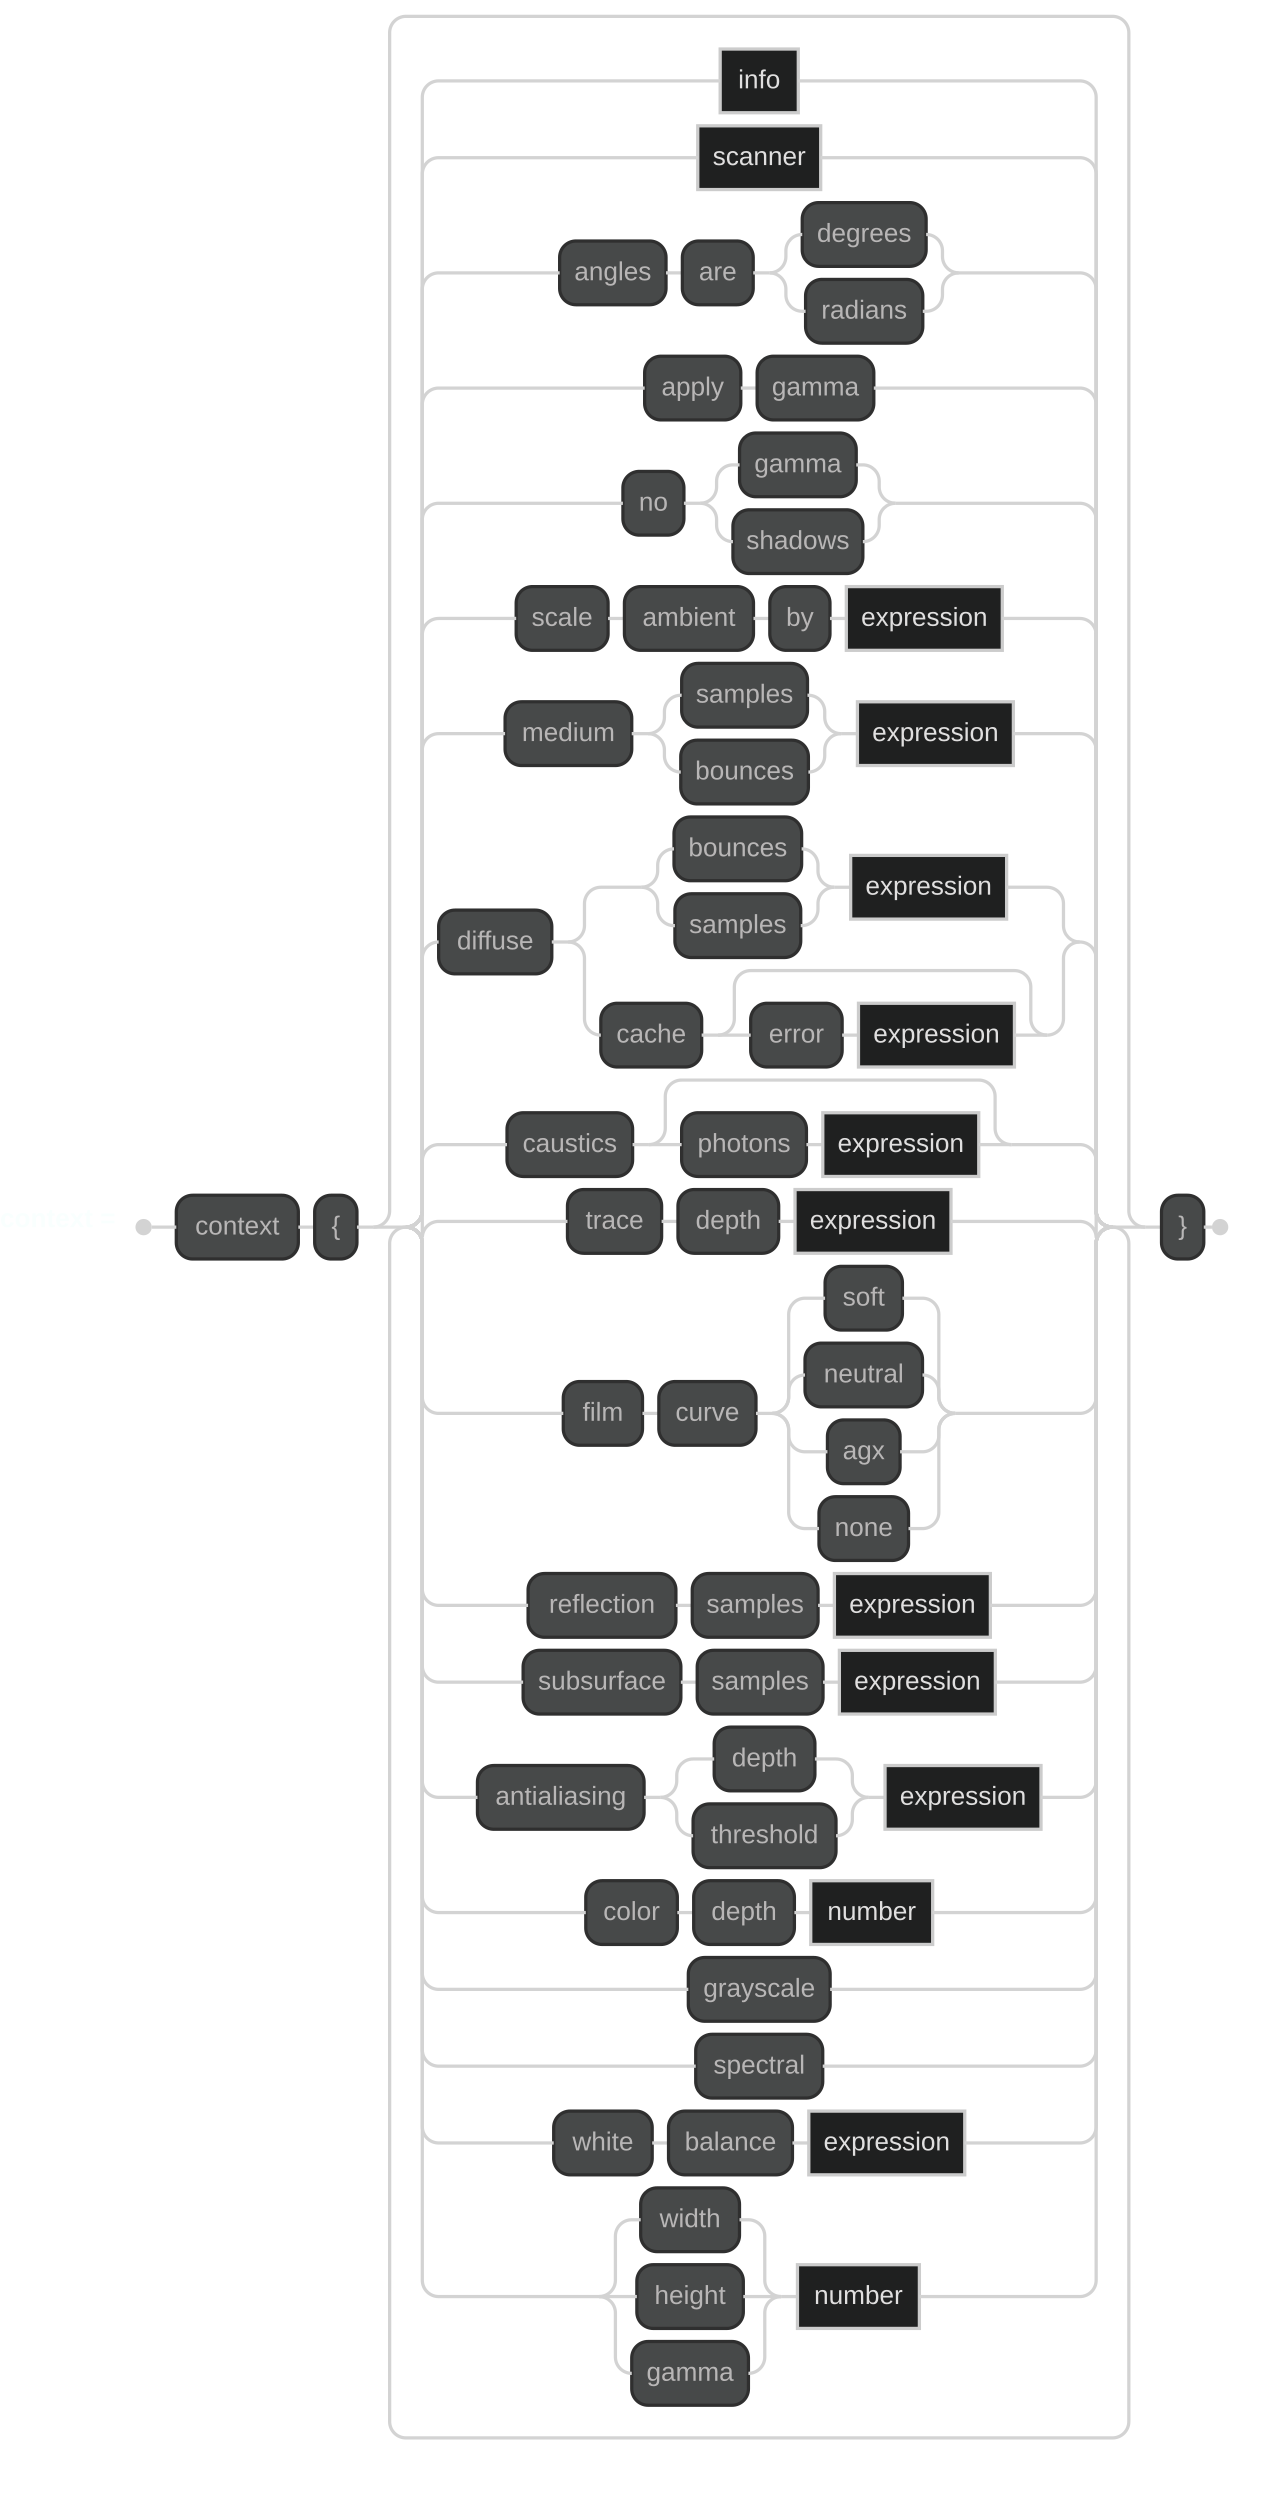
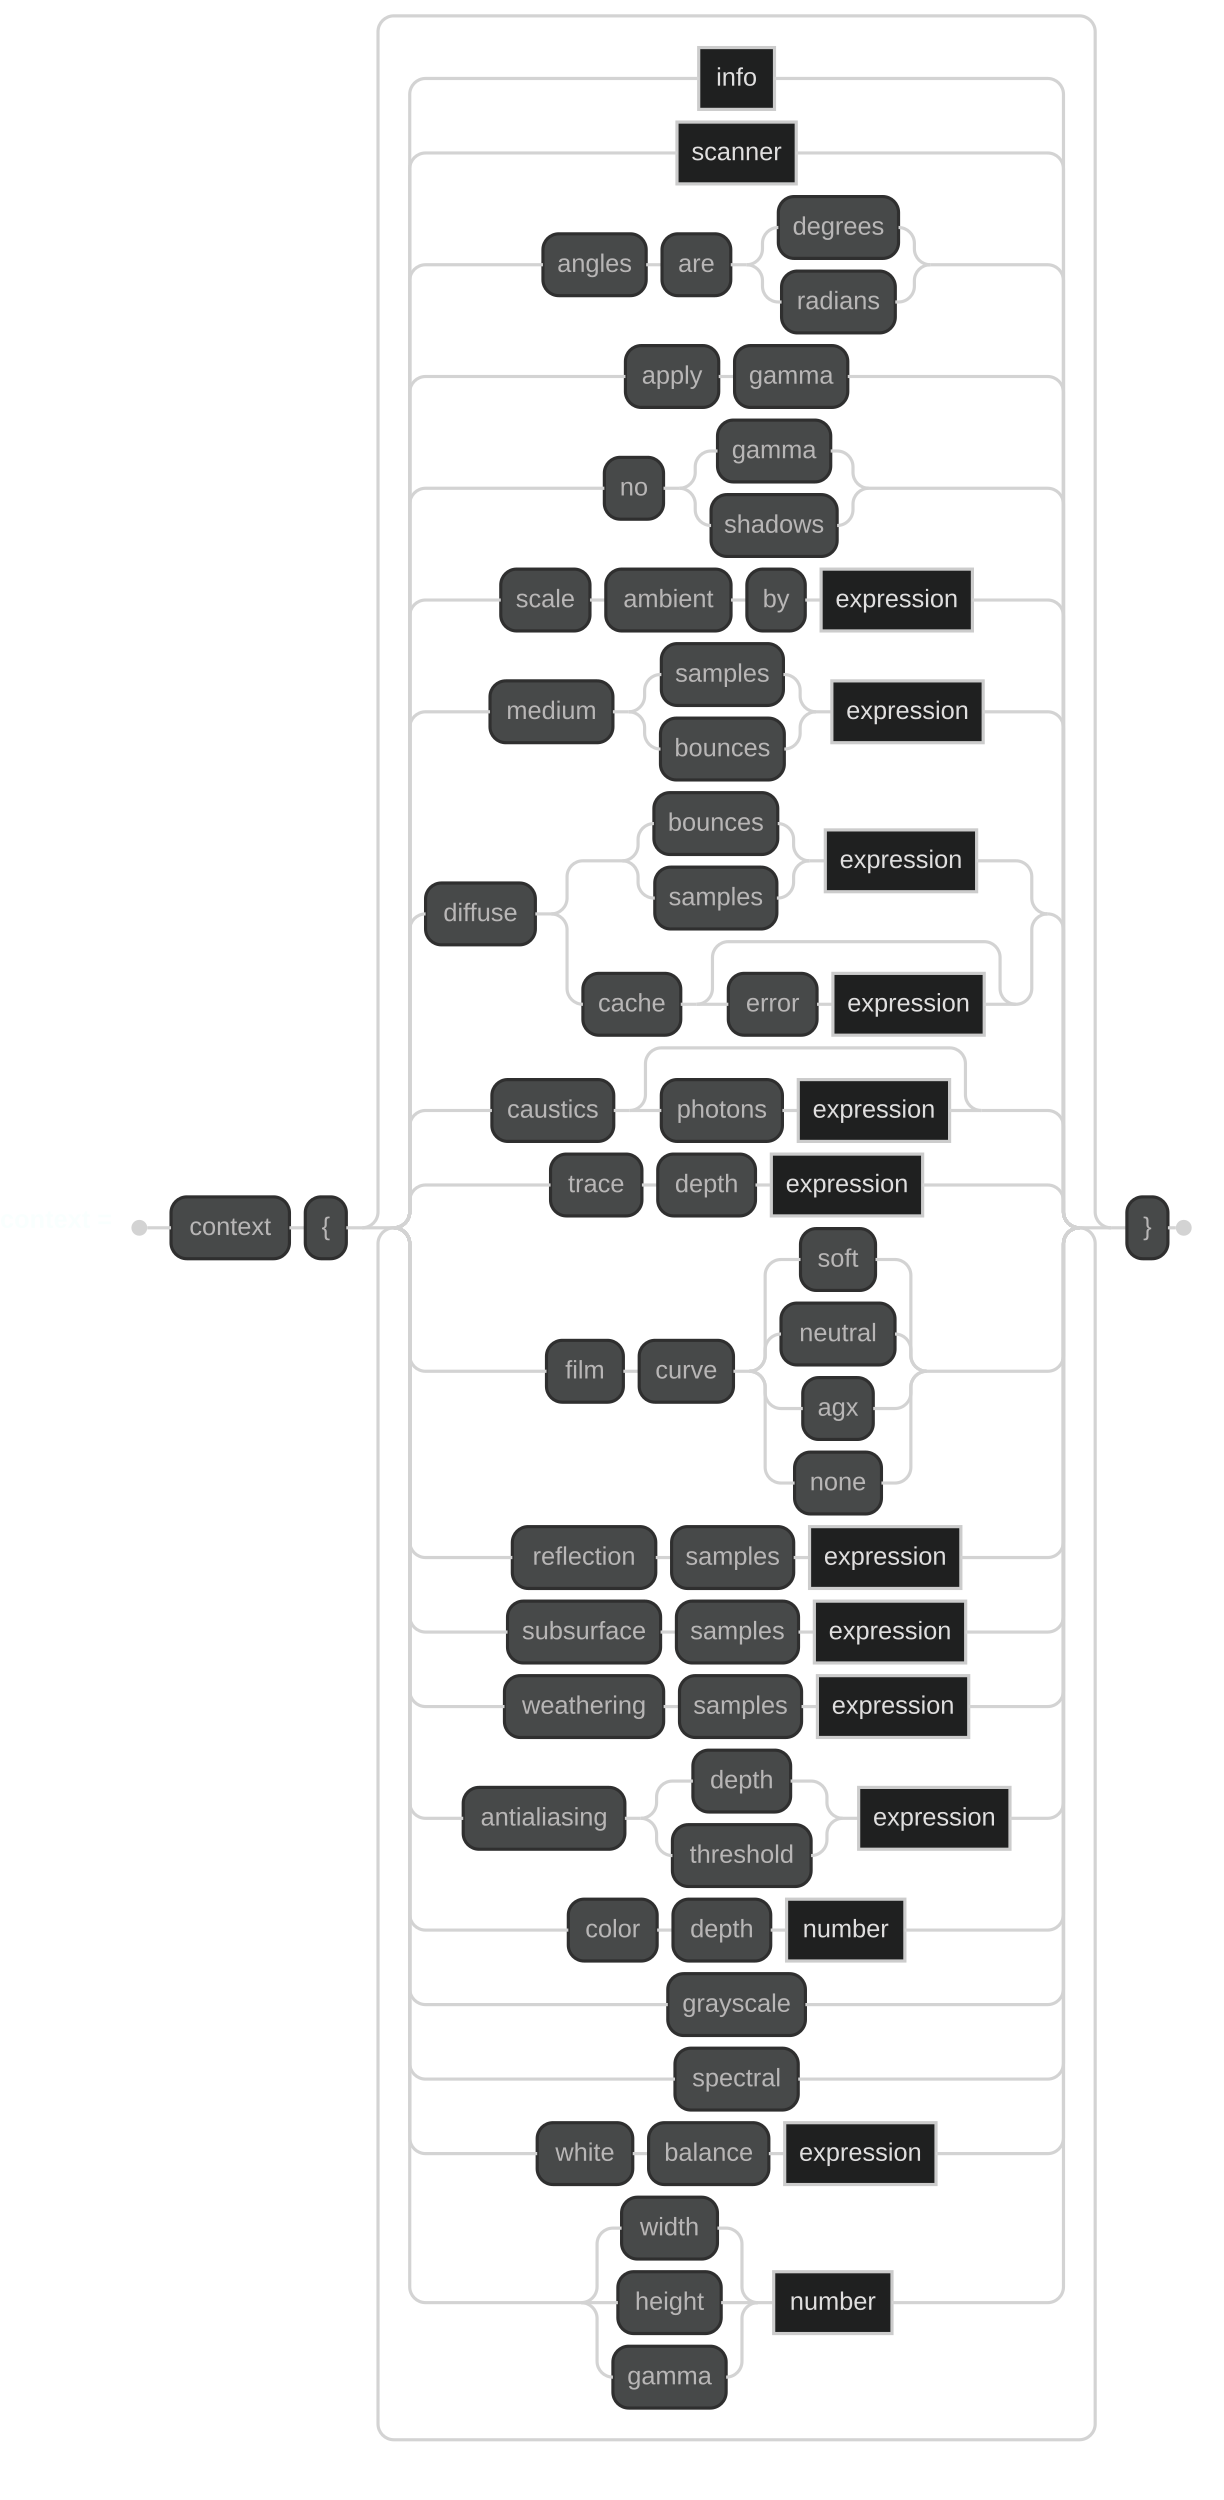
- <svg xmlns="http://www.w3.org/2000/svg" id="my-svg" width="100%" class="railroad-diagram" style="max-width: 771.719px; background-color: transparent;" viewBox="0 0 771.719 1530" role="graphics-document document" aria-roledescription="railroadEbnf">
+ <svg xmlns="http://www.w3.org/2000/svg" id="my-svg" width="100%" class="railroad-diagram" style="max-width: 771.719px; background-color: transparent;" viewBox="0 0 771.719 1577" role="graphics-document document" aria-roledescription="railroadEbnf">
  <style>#my-svg{font-family:"trebuchet ms",verdana,arial,sans-serif;font-size:16px;fill:#ccc;}@keyframes edge-animation-frame{from{stroke-dashoffset:0;}}@keyframes dash{to{stroke-dashoffset:0;}}#my-svg .edge-animation-slow{stroke-dasharray:9,5!important;stroke-dashoffset:900;animation:dash 50s linear infinite;stroke-linecap:round;}#my-svg .edge-animation-fast{stroke-dasharray:9,5!important;stroke-dashoffset:900;animation:dash 20s linear infinite;stroke-linecap:round;}#my-svg .error-icon{fill:#a44141;}#my-svg .error-text{fill:#ddd;stroke:#ddd;}#my-svg .edge-thickness-normal{stroke-width:1px;}#my-svg .edge-thickness-thick{stroke-width:3.5px;}#my-svg .edge-pattern-solid{stroke-dasharray:0;}#my-svg .edge-thickness-invisible{stroke-width:0;fill:none;}#my-svg .edge-pattern-dashed{stroke-dasharray:3;}#my-svg .edge-pattern-dotted{stroke-dasharray:2;}#my-svg .marker{fill:lightgrey;stroke:lightgrey;}#my-svg .marker.cross{stroke:lightgrey;}#my-svg svg{font-family:"trebuchet ms",verdana,arial,sans-serif;font-size:16px;}#my-svg p{margin:0;}#my-svg .railroad-diagram{font-family:"trebuchet ms",verdana,arial,sans-serif;font-size:16px;}#my-svg .railroad-terminal rect{fill:hsl(180, 1.587%, 28.353%);stroke:hsl(180, 0%, 18.353%);stroke-width:2px;}#my-svg .railroad-terminal text{fill:rgb(183.848, 181.552, 181.552);font-family:"trebuchet ms",verdana,arial,sans-serif;font-size:16px;text-anchor:middle;dominant-baseline:middle;}#my-svg .railroad-nonterminal rect{fill:#1f2020;stroke:#cccccc;stroke-width:2px;}#my-svg .railroad-nonterminal text{fill:#e0dfdf;font-family:"trebuchet ms",verdana,arial,sans-serif;font-size:16px;text-anchor:middle;dominant-baseline:middle;}#my-svg .railroad-line{stroke:lightgrey;stroke-width:2px;fill:none;}#my-svg .railroad-start circle,#my-svg .railroad-end circle{fill:lightgrey;}#my-svg .railroad-comment ellipse{fill:#181818;stroke:hsl(20, 0%, 2.353%);stroke-width:2px;}#my-svg .railroad-comment text{fill:rgb(223, 223.667, 224);font-style:italic;font-family:"trebuchet ms",verdana,arial,sans-serif;font-size:16px;text-anchor:middle;dominant-baseline:middle;}#my-svg .railroad-special rect{fill:hsl(20, 1.587%, 12.353%);stroke:hsl(20, 0%, 2.353%);stroke-width:2px;stroke-dasharray:5,3;}#my-svg .railroad-special text{fill:#e0dfdf;font-family:"trebuchet ms",verdana,arial,sans-serif;font-size:16px;text-anchor:middle;dominant-baseline:middle;}#my-svg .railroad-rule-name{font-weight:bold;fill:#F9FFFE;font-family:"trebuchet ms",verdana,arial,sans-serif;font-size:16px;}#my-svg .node .neo-node{stroke:#ccc;}#my-svg [data-look="neo"].node rect,#my-svg [data-look="neo"].cluster rect,#my-svg [data-look="neo"].node polygon{stroke:url(#my-svg-gradient);filter:drop-shadow( 1px 2px 2px rgba(185,185,185,1));}#my-svg [data-look="neo"].swimlane.cluster rect{filter:none;}#my-svg [data-look="neo"].node path{stroke:url(#my-svg-gradient);stroke-width:1px;}#my-svg [data-look="neo"].node .outer-path{filter:drop-shadow( 1px 2px 2px rgba(185,185,185,1));}#my-svg [data-look="neo"].node .neo-line path{stroke:#ccc;filter:none;}#my-svg [data-look="neo"].node circle{stroke:url(#my-svg-gradient);filter:drop-shadow( 1px 2px 2px rgba(185,185,185,1));}#my-svg [data-look="neo"].node circle .state-start{fill:#000000;}#my-svg [data-look="neo"].icon-shape .icon{fill:url(#my-svg-gradient);filter:drop-shadow( 1px 2px 2px rgba(185,185,185,1));}#my-svg [data-look="neo"].icon-shape .icon-neo path{stroke:url(#my-svg-gradient);filter:drop-shadow( 1px 2px 2px rgba(185,185,185,1));}#my-svg :root{--mermaid-font-family:"trebuchet ms",verdana,arial,sans-serif;}</style>
  <g />
  <g class="railroad-rule" transform="translate(0, 10)">
    <g transform="translate(107.8906, 0)">
      <g class="railroad-sequence">
-         <g class="railroad-terminal" transform="translate(0, 721.5)">
+         <g class="railroad-terminal" transform="translate(0, 745)">
          <rect x="0" y="0" width="74.688" height="39" rx="10" ry="10" />
          <text x="37.344" y="19.5">context</text>
        </g>
-         <path class="railroad-line" d="M 74.688 741 L 84.688 741" />
-         <g class="railroad-terminal" transform="translate(84.6875, 721.5)">
+         <path class="railroad-line" d="M 74.688 764.5 L 84.688 764.5" />
+         <g class="railroad-terminal" transform="translate(84.6875, 745)">
          <rect x="0" y="0" width="25.875" height="39" rx="10" ry="10" />
          <text x="12.938" y="19.5">{</text>
        </g>
-         <path class="railroad-line" d="M 110.562 741 L 120.562 741" />
+         <path class="railroad-line" d="M 110.562 764.5 L 120.562 764.5" />
        <g class="railroad-repetition" transform="translate(120.5625, 0)">
          <g class="railroad-choice" transform="translate(20, 20)">
            <g class="railroad-nonterminal" transform="translate(192.2891, 0)">
              <rect x="0" y="0" width="47.812" height="39" />
              <text x="23.906" y="19.5">info</text>
            </g>
-             <path class="railroad-line" d="M 0 721 A 10 10 0 0 0 10 711 L 10 29.5 A 10 10 0 0 1 20 19.5 L 192.289 19.5" />
-             <path class="railroad-line" d="M 240.102 19.5 L 412.391 19.5 A 10 10 0 0 1 422.391 29.5 L 422.391 711 A 10 10 0 0 0 432.391 721" />
+             <path class="railroad-line" d="M 0 744.5 A 10 10 0 0 0 10 734.5 L 10 29.5 A 10 10 0 0 1 20 19.5 L 192.289 19.5" />
+             <path class="railroad-line" d="M 240.102 19.5 L 412.391 19.5 A 10 10 0 0 1 422.391 29.5 L 422.391 734.5 A 10 10 0 0 0 432.391 744.5" />
            <g class="railroad-nonterminal" transform="translate(178.5781, 47)">
              <rect x="0" y="0" width="75.234" height="39" />
              <text x="37.617" y="19.5">scanner</text>
            </g>
-             <path class="railroad-line" d="M 0 721 A 10 10 0 0 0 10 711 L 10 76.5 A 10 10 0 0 1 20 66.5 L 178.578 66.5" />
-             <path class="railroad-line" d="M 253.812 66.5 L 412.391 66.5 A 10 10 0 0 1 422.391 76.5 L 422.391 711 A 10 10 0 0 0 432.391 721" />
+             <path class="railroad-line" d="M 0 744.5 A 10 10 0 0 0 10 734.5 L 10 76.5 A 10 10 0 0 1 20 66.5 L 178.578 66.5" />
+             <path class="railroad-line" d="M 253.812 66.5 L 412.391 66.5 A 10 10 0 0 1 422.391 76.5 L 422.391 734.5 A 10 10 0 0 0 432.391 744.5" />
            <g class="railroad-sequence" transform="translate(94.04688, 94)">
              <g class="railroad-terminal" transform="translate(0, 23.5)">
                <rect x="0" y="0" width="65.109" height="39" rx="10" ry="10" />
                <text x="32.555" y="19.5">angles</text>
              </g>
              <path class="railroad-line" d="M 65.109 43 L 75.109 43" />
              <g class="railroad-terminal" transform="translate(75.10938, 23.5)">
                <rect x="0" y="0" width="43.359" height="39" rx="10" ry="10" />
                <text x="21.68" y="19.5">are</text>
              </g>
              <path class="railroad-line" d="M 118.469 43 L 128.469 43" />
              <g class="railroad-choice" transform="translate(128.4688, 0)">
                <g class="railroad-terminal" transform="translate(20, 0)">
                  <rect x="0" y="0" width="75.828" height="39" rx="10" ry="10" />
                  <text x="37.914" y="19.5">degrees</text>
                </g>
                <path class="railroad-line" d="M 0 43 A 10 10 0 0 0 10 33 L 10 29.5 A 10 10 0 0 1 20 19.5 L 20 19.5" />
                <path class="railroad-line" d="M 95.828 19.5 L 95.828 19.5 A 10 10 0 0 1 105.828 29.5 L 105.828 33 A 10 10 0 0 0 115.828 43" />
                <g class="railroad-terminal" transform="translate(22.04688, 47)">
                  <rect x="0" y="0" width="71.734" height="39" rx="10" ry="10" />
                  <text x="35.867" y="19.5">radians</text>
                </g>
                <path class="railroad-line" d="M 0 43 A 10 10 0 0 1 10 53 L 10 56.5 A 10 10 0 0 0 20 66.5 L 22.047 66.5" />
                <path class="railroad-line" d="M 93.781 66.5 L 95.828 66.5 A 10 10 0 0 0 105.828 56.5 L 105.828 53 A 10 10 0 0 1 115.828 43" />
              </g>
            </g>
-             <path class="railroad-line" d="M 0 721 A 10 10 0 0 0 10 711 L 10 147 A 10 10 0 0 1 20 137 L 94.047 137" />
-             <path class="railroad-line" d="M 338.344 137 L 412.391 137 A 10 10 0 0 1 422.391 147 L 422.391 711 A 10 10 0 0 0 432.391 721" />
+             <path class="railroad-line" d="M 0 744.5 A 10 10 0 0 0 10 734.5 L 10 147 A 10 10 0 0 1 20 137 L 94.047 137" />
+             <path class="railroad-line" d="M 338.344 137 L 412.391 137 A 10 10 0 0 1 422.391 147 L 422.391 734.5 A 10 10 0 0 0 432.391 744.5" />
            <g class="railroad-sequence" transform="translate(146.0703, 188)">
              <g class="railroad-terminal" transform="translate(0, 0)">
                <rect x="0" y="0" width="58.844" height="39" rx="10" ry="10" />
                <text x="29.422" y="19.5">apply</text>
              </g>
              <path class="railroad-line" d="M 58.844 19.5 L 68.844 19.5" />
              <g class="railroad-terminal" transform="translate(68.84375, 0)">
                <rect x="0" y="0" width="71.406" height="39" rx="10" ry="10" />
                <text x="35.703" y="19.5">gamma</text>
              </g>
            </g>
-             <path class="railroad-line" d="M 0 721 A 10 10 0 0 0 10 711 L 10 217.5 A 10 10 0 0 1 20 207.5 L 146.07 207.5" />
-             <path class="railroad-line" d="M 286.32 207.5 L 412.391 207.5 A 10 10 0 0 1 422.391 217.5 L 422.391 711 A 10 10 0 0 0 432.391 721" />
+             <path class="railroad-line" d="M 0 744.5 A 10 10 0 0 0 10 734.5 L 10 217.5 A 10 10 0 0 1 20 207.5 L 146.07 207.5" />
+             <path class="railroad-line" d="M 286.32 207.5 L 412.391 207.5 A 10 10 0 0 1 422.391 217.5 L 422.391 734.5 A 10 10 0 0 0 432.391 744.5" />
            <g class="railroad-sequence" transform="translate(132.7734, 235)">
              <g class="railroad-terminal" transform="translate(0, 23.5)">
                <rect x="0" y="0" width="37.328" height="39" rx="10" ry="10" />
                <text x="18.664" y="19.5">no</text>
              </g>
              <path class="railroad-line" d="M 37.328 43 L 47.328 43" />
              <g class="railroad-choice" transform="translate(47.32812, 0)">
                <g class="railroad-terminal" transform="translate(24.05469, 0)">
                  <rect x="0" y="0" width="71.406" height="39" rx="10" ry="10" />
                  <text x="35.703" y="19.5">gamma</text>
                </g>
                <path class="railroad-line" d="M 0 43 A 10 10 0 0 0 10 33 L 10 29.5 A 10 10 0 0 1 20 19.5 L 24.055 19.5" />
                <path class="railroad-line" d="M 95.461 19.5 L 99.516 19.5 A 10 10 0 0 1 109.516 29.5 L 109.516 33 A 10 10 0 0 0 119.516 43" />
                <g class="railroad-terminal" transform="translate(20, 47)">
                  <rect x="0" y="0" width="79.516" height="39" rx="10" ry="10" />
                  <text x="39.758" y="19.5">shadows</text>
                </g>
                <path class="railroad-line" d="M 0 43 A 10 10 0 0 1 10 53 L 10 56.5 A 10 10 0 0 0 20 66.5 L 20 66.5" />
                <path class="railroad-line" d="M 99.516 66.5 L 99.516 66.5 A 10 10 0 0 0 109.516 56.5 L 109.516 53 A 10 10 0 0 1 119.516 43" />
              </g>
            </g>
-             <path class="railroad-line" d="M 0 721 A 10 10 0 0 0 10 711 L 10 288 A 10 10 0 0 1 20 278 L 132.773 278" />
-             <path class="railroad-line" d="M 299.617 278 L 412.391 278 A 10 10 0 0 1 422.391 288 L 422.391 711 A 10 10 0 0 0 432.391 721" />
+             <path class="railroad-line" d="M 0 744.5 A 10 10 0 0 0 10 734.5 L 10 288 A 10 10 0 0 1 20 278 L 132.773 278" />
+             <path class="railroad-line" d="M 299.617 278 L 412.391 278 A 10 10 0 0 1 422.391 288 L 422.391 734.5 A 10 10 0 0 0 432.391 744.5" />
            <g class="railroad-sequence" transform="translate(67.44531, 329)">
              <g class="railroad-terminal" transform="translate(0, 0)">
                <rect x="0" y="0" width="56.25" height="39" rx="10" ry="10" />
                <text x="28.125" y="19.5">scale</text>
              </g>
              <path class="railroad-line" d="M 56.25 19.5 L 66.25 19.5" />
              <g class="railroad-terminal" transform="translate(66.25, 0)">
                <rect x="0" y="0" width="78.984" height="39" rx="10" ry="10" />
                <text x="39.492" y="19.5">ambient</text>
              </g>
              <path class="railroad-line" d="M 145.234 19.5 L 155.234 19.5" />
              <g class="railroad-terminal" transform="translate(155.2344, 0)">
                <rect x="0" y="0" width="36.812" height="39" rx="10" ry="10" />
                <text x="18.406" y="19.5">by</text>
              </g>
              <path class="railroad-line" d="M 192.047 19.5 L 202.047 19.5" />
              <g class="railroad-nonterminal" transform="translate(202.0469, 0)">
                <rect x="0" y="0" width="95.453" height="39" />
                <text x="47.727" y="19.5">expression</text>
              </g>
            </g>
-             <path class="railroad-line" d="M 0 721 A 10 10 0 0 0 10 711 L 10 358.5 A 10 10 0 0 1 20 348.5 L 67.445 348.5" />
-             <path class="railroad-line" d="M 364.945 348.5 L 412.391 348.5 A 10 10 0 0 1 422.391 358.5 L 422.391 711 A 10 10 0 0 0 432.391 721" />
+             <path class="railroad-line" d="M 0 744.5 A 10 10 0 0 0 10 734.5 L 10 358.5 A 10 10 0 0 1 20 348.5 L 67.445 348.5" />
+             <path class="railroad-line" d="M 364.945 348.5 L 412.391 348.5 A 10 10 0 0 1 422.391 358.5 L 422.391 734.5 A 10 10 0 0 0 432.391 744.5" />
            <g class="railroad-sequence" transform="translate(60.65625, 376)">
              <g class="railroad-terminal" transform="translate(0, 23.5)">
                <rect x="0" y="0" width="77.516" height="39" rx="10" ry="10" />
                <text x="38.758" y="19.5">medium</text>
              </g>
              <path class="railroad-line" d="M 77.516 43 L 87.516 43" />
              <g class="railroad-choice" transform="translate(87.51562, 0)">
                <g class="railroad-terminal" transform="translate(20.55469, 0)">
                  <rect x="0" y="0" width="77" height="39" rx="10" ry="10" />
                  <text x="38.5" y="19.5">samples</text>
                </g>
                <path class="railroad-line" d="M 0 43 A 10 10 0 0 0 10 33 L 10 29.5 A 10 10 0 0 1 20 19.5 L 20.555 19.5" />
                <path class="railroad-line" d="M 97.555 19.5 L 98.109 19.5 A 10 10 0 0 1 108.109 29.5 L 108.109 33 A 10 10 0 0 0 118.109 43" />
                <g class="railroad-terminal" transform="translate(20, 47)">
                  <rect x="0" y="0" width="78.109" height="39" rx="10" ry="10" />
                  <text x="39.055" y="19.5">bounces</text>
                </g>
                <path class="railroad-line" d="M 0 43 A 10 10 0 0 1 10 53 L 10 56.5 A 10 10 0 0 0 20 66.5 L 20 66.5" />
                <path class="railroad-line" d="M 98.109 66.5 L 98.109 66.5 A 10 10 0 0 0 108.109 56.5 L 108.109 53 A 10 10 0 0 1 118.109 43" />
              </g>
              <path class="railroad-line" d="M 205.625 43 L 215.625 43" />
              <g class="railroad-nonterminal" transform="translate(215.625, 23.5)">
                <rect x="0" y="0" width="95.453" height="39" />
                <text x="47.727" y="19.5">expression</text>
              </g>
            </g>
-             <path class="railroad-line" d="M 0 721 A 10 10 0 0 0 10 711 L 10 429 A 10 10 0 0 1 20 419 L 60.656 419" />
-             <path class="railroad-line" d="M 371.734 419 L 412.391 419 A 10 10 0 0 1 422.391 429 L 422.391 711 A 10 10 0 0 0 432.391 721" />
+             <path class="railroad-line" d="M 0 744.5 A 10 10 0 0 0 10 734.5 L 10 429 A 10 10 0 0 1 20 419 L 60.656 419" />
+             <path class="railroad-line" d="M 371.734 419 L 412.391 419 A 10 10 0 0 1 422.391 429 L 422.391 734.5 A 10 10 0 0 0 432.391 744.5" />
            <g class="railroad-sequence" transform="translate(20, 470)">
              <g class="railroad-terminal" transform="translate(0, 57)">
                <rect x="0" y="0" width="69.25" height="39" rx="10" ry="10" />
                <text x="34.625" y="19.5">diffuse</text>
              </g>
              <path class="railroad-line" d="M 69.25 76.5 L 79.25 76.5" />
              <g class="railroad-choice" transform="translate(79.25, 0)">
                <g class="railroad-sequence" transform="translate(44.78906, 0)">
                  <g class="railroad-choice" transform="translate(0, 0)">
                    <g class="railroad-terminal" transform="translate(20, 0)">
                      <rect x="0" y="0" width="78.109" height="39" rx="10" ry="10" />
                      <text x="39.055" y="19.5">bounces</text>
                    </g>
                    <path class="railroad-line" d="M 0 43 A 10 10 0 0 0 10 33 L 10 29.5 A 10 10 0 0 1 20 19.5 L 20 19.5" />
                    <path class="railroad-line" d="M 98.109 19.5 L 98.109 19.5 A 10 10 0 0 1 108.109 29.5 L 108.109 33 A 10 10 0 0 0 118.109 43" />
                    <g class="railroad-terminal" transform="translate(20.55469, 47)">
                      <rect x="0" y="0" width="77" height="39" rx="10" ry="10" />
                      <text x="38.5" y="19.5">samples</text>
                    </g>
                    <path class="railroad-line" d="M 0 43 A 10 10 0 0 1 10 53 L 10 56.5 A 10 10 0 0 0 20 66.5 L 20.555 66.5" />
                    <path class="railroad-line" d="M 97.555 66.5 L 98.109 66.5 A 10 10 0 0 0 108.109 56.5 L 108.109 53 A 10 10 0 0 1 118.109 43" />
                  </g>
                  <path class="railroad-line" d="M 118.109 43 L 128.109 43" />
                  <g class="railroad-nonterminal" transform="translate(128.1094, 23.5)">
                    <rect x="0" y="0" width="95.453" height="39" />
                    <text x="47.727" y="19.5">expression</text>
                  </g>
                </g>
                <path class="railroad-line" d="M 0 76.5 A 10 10 0 0 0 10 66.5 L 10 53 A 10 10 0 0 1 20 43 L 44.789 43" />
                <path class="railroad-line" d="M 268.352 43 L 293.141 43 A 10 10 0 0 1 303.141 53 L 303.141 66.5 A 10 10 0 0 0 313.141 76.5" />
                <g class="railroad-sequence" transform="translate(20, 94)">
                  <g class="railroad-terminal" transform="translate(0, 20)">
                    <rect x="0" y="0" width="61.719" height="39" rx="10" ry="10" />
                    <text x="30.859" y="19.5">cache</text>
                  </g>
                  <path class="railroad-line" d="M 61.719 39.5 L 71.719 39.5" />
                  <g class="railroad-optional" transform="translate(71.71875, 0)">
                    <g class="railroad-sequence" transform="translate(20, 20)">
                      <g class="railroad-terminal" transform="translate(0, 0)">
                        <rect x="0" y="0" width="55.969" height="39" rx="10" ry="10" />
                        <text x="27.984" y="19.5">error</text>
                      </g>
                      <path class="railroad-line" d="M 55.969 19.5 L 65.969 19.5" />
                      <g class="railroad-nonterminal" transform="translate(65.96875, 0)">
                        <rect x="0" y="0" width="95.453" height="39" />
                        <text x="47.727" y="19.5">expression</text>
                      </g>
                    </g>
                    <path class="railroad-line" d="M 0 39.5 L 20 39.5" />
                    <path class="railroad-line" d="M 181.422 39.5 L 201.422 39.5" />
                    <path class="railroad-line" d="M 0 39.5 A 10 10 0 0 0 10 29.5 L 10 10 A 10 10 0 0 1 20 0 L 181.422 0 A 10 10 0 0 1 191.422 10 L 191.422 29.5 A 10 10 0 0 0 201.422 39.5" />
                  </g>
                </g>
                <path class="railroad-line" d="M 0 76.5 A 10 10 0 0 1 10 86.5 L 10 123.5 A 10 10 0 0 0 20 133.5 L 20 133.5" />
                <path class="railroad-line" d="M 293.141 133.5 L 293.141 133.5 A 10 10 0 0 0 303.141 123.5 L 303.141 86.5 A 10 10 0 0 1 313.141 76.5" />
              </g>
            </g>
-             <path class="railroad-line" d="M 0 721 A 10 10 0 0 0 10 711 L 10 556.5 A 10 10 0 0 1 20 546.5 L 20 546.5" />
-             <path class="railroad-line" d="M 412.391 546.5 L 412.391 546.5 A 10 10 0 0 1 422.391 556.5 L 422.391 711 A 10 10 0 0 0 432.391 721" />
+             <path class="railroad-line" d="M 0 744.5 A 10 10 0 0 0 10 734.5 L 10 556.5 A 10 10 0 0 1 20 546.5 L 20 546.5" />
+             <path class="railroad-line" d="M 412.391 546.5 L 412.391 546.5 A 10 10 0 0 1 422.391 556.5 L 422.391 734.5 A 10 10 0 0 0 432.391 744.5" />
            <g class="railroad-sequence" transform="translate(61.84375, 631)">
              <g class="railroad-terminal" transform="translate(0, 20)">
                <rect x="0" y="0" width="76.859" height="39" rx="10" ry="10" />
                <text x="38.43" y="19.5">caustics</text>
              </g>
              <path class="railroad-line" d="M 76.859 39.5 L 86.859 39.5" />
              <g class="railroad-optional" transform="translate(86.85938, 0)">
                <g class="railroad-sequence" transform="translate(20, 20)">
                  <g class="railroad-terminal" transform="translate(0, 0)">
                    <rect x="0" y="0" width="76.391" height="39" rx="10" ry="10" />
                    <text x="38.195" y="19.5">photons</text>
                  </g>
                  <path class="railroad-line" d="M 76.391 19.5 L 86.391 19.5" />
                  <g class="railroad-nonterminal" transform="translate(86.39062, 0)">
                    <rect x="0" y="0" width="95.453" height="39" />
                    <text x="47.727" y="19.5">expression</text>
                  </g>
                </g>
                <path class="railroad-line" d="M 0 39.5 L 20 39.5" />
                <path class="railroad-line" d="M 201.844 39.5 L 221.844 39.5" />
                <path class="railroad-line" d="M 0 39.5 A 10 10 0 0 0 10 29.5 L 10 10 A 10 10 0 0 1 20 0 L 201.844 0 A 10 10 0 0 1 211.844 10 L 211.844 29.5 A 10 10 0 0 0 221.844 39.5" />
              </g>
            </g>
-             <path class="railroad-line" d="M 0 721 A 10 10 0 0 0 10 711 L 10 680.5 A 10 10 0 0 1 20 670.5 L 61.844 670.5" />
-             <path class="railroad-line" d="M 370.547 670.5 L 412.391 670.5 A 10 10 0 0 1 422.391 680.5 L 422.391 711 A 10 10 0 0 0 432.391 721" />
+             <path class="railroad-line" d="M 0 744.5 A 10 10 0 0 0 10 734.5 L 10 680.5 A 10 10 0 0 1 20 670.5 L 61.844 670.5" />
+             <path class="railroad-line" d="M 370.547 670.5 L 412.391 670.5 A 10 10 0 0 1 422.391 680.5 L 422.391 734.5 A 10 10 0 0 0 432.391 744.5" />
            <g class="railroad-sequence" transform="translate(98.83594, 698)">
              <g class="railroad-terminal" transform="translate(0, 0)">
                <rect x="0" y="0" width="57.625" height="39" rx="10" ry="10" />
                <text x="28.812" y="19.5">trace</text>
              </g>
              <path class="railroad-line" d="M 57.625 19.5 L 67.625 19.5" />
              <g class="railroad-terminal" transform="translate(67.625, 0)">
                <rect x="0" y="0" width="61.641" height="39" rx="10" ry="10" />
                <text x="30.82" y="19.5">depth</text>
              </g>
              <path class="railroad-line" d="M 129.266 19.5 L 139.266 19.5" />
              <g class="railroad-nonterminal" transform="translate(139.2656, 0)">
                <rect x="0" y="0" width="95.453" height="39" />
                <text x="47.727" y="19.5">expression</text>
              </g>
            </g>
-             <path class="railroad-line" d="M 0 721 A 10 10 0 0 0 10 711 L 10 727.5 A 10 10 0 0 1 20 717.5 L 98.836 717.5" />
-             <path class="railroad-line" d="M 333.555 717.5 L 412.391 717.5 A 10 10 0 0 1 422.391 727.5 L 422.391 711 A 10 10 0 0 0 432.391 721" />
+             <path class="railroad-line" d="M 0 744.5 A 10 10 0 0 0 10 734.5 L 10 727.5 A 10 10 0 0 1 20 717.5 L 98.836 717.5" />
+             <path class="railroad-line" d="M 333.555 717.5 L 412.391 717.5 A 10 10 0 0 1 422.391 727.5 L 422.391 734.5 A 10 10 0 0 0 432.391 744.5" />
            <g class="railroad-sequence" transform="translate(96.27344, 745)">
              <g class="railroad-terminal" transform="translate(0, 70.5)">
                <rect x="0" y="0" width="48.484" height="39" rx="10" ry="10" />
                <text x="24.242" y="19.5">film</text>
              </g>
              <path class="railroad-line" d="M 48.484 90 L 58.484 90" />
              <g class="railroad-terminal" transform="translate(58.48438, 70.5)">
                <rect x="0" y="0" width="59.453" height="39" rx="10" ry="10" />
                <text x="29.727" y="19.5">curve</text>
              </g>
              <path class="railroad-line" d="M 117.938 90 L 127.938 90" />
              <g class="railroad-choice" transform="translate(127.9375, 0)">
                <g class="railroad-terminal" transform="translate(32.28906, 0)">
                  <rect x="0" y="0" width="47.328" height="39" rx="10" ry="10" />
                  <text x="23.664" y="19.5">soft</text>
                </g>
                <path class="railroad-line" d="M 0 90 A 10 10 0 0 0 10 80 L 10 29.5 A 10 10 0 0 1 20 19.5 L 32.289 19.5" />
                <path class="railroad-line" d="M 79.617 19.5 L 91.906 19.5 A 10 10 0 0 1 101.906 29.5 L 101.906 80 A 10 10 0 0 0 111.906 90" />
                <g class="railroad-terminal" transform="translate(20, 47)">
                  <rect x="0" y="0" width="71.906" height="39" rx="10" ry="10" />
                  <text x="35.953" y="19.5">neutral</text>
                </g>
                <path class="railroad-line" d="M 0 90 A 10 10 0 0 0 10 80 L 10 76.5 A 10 10 0 0 1 20 66.5 L 20 66.5" />
                <path class="railroad-line" d="M 91.906 66.5 L 91.906 66.5 A 10 10 0 0 1 101.906 76.5 L 101.906 80 A 10 10 0 0 0 111.906 90" />
                <g class="railroad-terminal" transform="translate(33.72656, 94)">
                  <rect x="0" y="0" width="44.453" height="39" rx="10" ry="10" />
                  <text x="22.227" y="19.5">agx</text>
                </g>
                <path class="railroad-line" d="M 0 90 A 10 10 0 0 1 10 100 L 10 103.5 A 10 10 0 0 0 20 113.5 L 33.727 113.5" />
                <path class="railroad-line" d="M 78.18 113.5 L 91.906 113.5 A 10 10 0 0 0 101.906 103.5 L 101.906 100 A 10 10 0 0 1 111.906 90" />
                <g class="railroad-terminal" transform="translate(28.55469, 141)">
                  <rect x="0" y="0" width="54.797" height="39" rx="10" ry="10" />
                  <text x="27.398" y="19.5">none</text>
                </g>
                <path class="railroad-line" d="M 0 90 A 10 10 0 0 1 10 100 L 10 150.5 A 10 10 0 0 0 20 160.5 L 28.555 160.5" />
                <path class="railroad-line" d="M 83.352 160.5 L 91.906 160.5 A 10 10 0 0 0 101.906 150.5 L 101.906 100 A 10 10 0 0 1 111.906 90" />
              </g>
            </g>
-             <path class="railroad-line" d="M 0 721 A 10 10 0 0 1 10 731 L 10 825 A 10 10 0 0 0 20 835 L 96.273 835" />
-             <path class="railroad-line" d="M 336.117 835 L 412.391 835 A 10 10 0 0 0 422.391 825 L 422.391 731 A 10 10 0 0 1 432.391 721" />
+             <path class="railroad-line" d="M 0 744.5 A 10 10 0 0 1 10 754.5 L 10 825 A 10 10 0 0 0 20 835 L 96.273 835" />
+             <path class="railroad-line" d="M 336.117 835 L 412.391 835 A 10 10 0 0 0 422.391 825 L 422.391 754.5 A 10 10 0 0 1 432.391 744.5" />
            <g class="railroad-sequence" transform="translate(74.73438, 933)">
              <g class="railroad-terminal" transform="translate(0, 0)">
                <rect x="0" y="0" width="90.469" height="39" rx="10" ry="10" />
                <text x="45.234" y="19.5">reflection</text>
              </g>
              <path class="railroad-line" d="M 90.469 19.5 L 100.469 19.5" />
              <g class="railroad-terminal" transform="translate(100.4688, 0)">
                <rect x="0" y="0" width="77" height="39" rx="10" ry="10" />
                <text x="38.5" y="19.5">samples</text>
              </g>
              <path class="railroad-line" d="M 177.469 19.5 L 187.469 19.5" />
              <g class="railroad-nonterminal" transform="translate(187.4688, 0)">
                <rect x="0" y="0" width="95.453" height="39" />
                <text x="47.727" y="19.5">expression</text>
              </g>
            </g>
-             <path class="railroad-line" d="M 0 721 A 10 10 0 0 1 10 731 L 10 942.5 A 10 10 0 0 0 20 952.5 L 74.734 952.5" />
-             <path class="railroad-line" d="M 357.656 952.5 L 412.391 952.5 A 10 10 0 0 0 422.391 942.5 L 422.391 731 A 10 10 0 0 1 432.391 721" />
+             <path class="railroad-line" d="M 0 744.5 A 10 10 0 0 1 10 754.5 L 10 942.5 A 10 10 0 0 0 20 952.5 L 74.734 952.5" />
+             <path class="railroad-line" d="M 357.656 952.5 L 412.391 952.5 A 10 10 0 0 0 422.391 942.5 L 422.391 754.5 A 10 10 0 0 1 432.391 744.5" />
            <g class="railroad-sequence" transform="translate(71.69531, 980)">
              <g class="railroad-terminal" transform="translate(0, 0)">
                <rect x="0" y="0" width="96.547" height="39" rx="10" ry="10" />
                <text x="48.273" y="19.5">subsurface</text>
              </g>
              <path class="railroad-line" d="M 96.547 19.5 L 106.547 19.5" />
              <g class="railroad-terminal" transform="translate(106.5469, 0)">
                <rect x="0" y="0" width="77" height="39" rx="10" ry="10" />
                <text x="38.5" y="19.5">samples</text>
              </g>
              <path class="railroad-line" d="M 183.547 19.5 L 193.547 19.5" />
              <g class="railroad-nonterminal" transform="translate(193.5469, 0)">
                <rect x="0" y="0" width="95.453" height="39" />
                <text x="47.727" y="19.5">expression</text>
              </g>
            </g>
-             <path class="railroad-line" d="M 0 721 A 10 10 0 0 1 10 731 L 10 989.5 A 10 10 0 0 0 20 999.5 L 71.695 999.5" />
-             <path class="railroad-line" d="M 360.695 999.5 L 412.391 999.5 A 10 10 0 0 0 422.391 989.5 L 422.391 731 A 10 10 0 0 1 432.391 721" />
-             <g class="railroad-sequence" transform="translate(43.75, 1027)">
+             <path class="railroad-line" d="M 0 744.5 A 10 10 0 0 1 10 754.5 L 10 989.5 A 10 10 0 0 0 20 999.5 L 71.695 999.5" />
+             <path class="railroad-line" d="M 360.695 999.5 L 412.391 999.5 A 10 10 0 0 0 422.391 989.5 L 422.391 754.5 A 10 10 0 0 1 432.391 744.5" />
+             <g class="railroad-sequence" transform="translate(69.76562, 1027)">
+               <g class="railroad-terminal" transform="translate(0, 0)">
+                 <rect x="0" y="0" width="100.406" height="39" rx="10" ry="10" />
+                 <text x="50.203" y="19.5">weathering</text>
+               </g>
+               <path class="railroad-line" d="M 100.406 19.5 L 110.406 19.5" />
+               <g class="railroad-terminal" transform="translate(110.4062, 0)">
+                 <rect x="0" y="0" width="77" height="39" rx="10" ry="10" />
+                 <text x="38.5" y="19.5">samples</text>
+               </g>
+               <path class="railroad-line" d="M 187.406 19.5 L 197.406 19.5" />
+               <g class="railroad-nonterminal" transform="translate(197.4062, 0)">
+                 <rect x="0" y="0" width="95.453" height="39" />
+                 <text x="47.727" y="19.5">expression</text>
+               </g>
+             </g>
+             <path class="railroad-line" d="M 0 744.5 A 10 10 0 0 1 10 754.5 L 10 1036.5 A 10 10 0 0 0 20 1046.5 L 69.766 1046.5" />
+             <path class="railroad-line" d="M 362.625 1046.5 L 412.391 1046.5 A 10 10 0 0 0 422.391 1036.5 L 422.391 754.5 A 10 10 0 0 1 432.391 744.5" />
+             <g class="railroad-sequence" transform="translate(43.75, 1074)">
              <g class="railroad-terminal" transform="translate(0, 23.5)">
                <rect x="0" y="0" width="101.969" height="39" rx="10" ry="10" />
                <text x="50.984" y="19.5">antialiasing</text>
              </g>
              <path class="railroad-line" d="M 101.969 43 L 111.969 43" />
              <g class="railroad-choice" transform="translate(111.9688, 0)">
                <g class="railroad-terminal" transform="translate(32.91406, 0)">
                  <rect x="0" y="0" width="61.641" height="39" rx="10" ry="10" />
                  <text x="30.82" y="19.5">depth</text>
                </g>
                <path class="railroad-line" d="M 0 43 A 10 10 0 0 0 10 33 L 10 29.5 A 10 10 0 0 1 20 19.5 L 32.914 19.5" />
                <path class="railroad-line" d="M 94.555 19.5 L 107.469 19.5 A 10 10 0 0 1 117.469 29.5 L 117.469 33 A 10 10 0 0 0 127.469 43" />
                <g class="railroad-terminal" transform="translate(20, 47)">
                  <rect x="0" y="0" width="87.469" height="39" rx="10" ry="10" />
                  <text x="43.734" y="19.5">threshold</text>
                </g>
                <path class="railroad-line" d="M 0 43 A 10 10 0 0 1 10 53 L 10 56.5 A 10 10 0 0 0 20 66.5 L 20 66.5" />
                <path class="railroad-line" d="M 107.469 66.5 L 107.469 66.5 A 10 10 0 0 0 117.469 56.5 L 117.469 53 A 10 10 0 0 1 127.469 43" />
              </g>
              <path class="railroad-line" d="M 239.438 43 L 249.438 43" />
              <g class="railroad-nonterminal" transform="translate(249.4375, 23.5)">
                <rect x="0" y="0" width="95.453" height="39" />
                <text x="47.727" y="19.5">expression</text>
              </g>
            </g>
-             <path class="railroad-line" d="M 0 721 A 10 10 0 0 1 10 731 L 10 1060 A 10 10 0 0 0 20 1070 L 43.75 1070" />
-             <path class="railroad-line" d="M 388.641 1070 L 412.391 1070 A 10 10 0 0 0 422.391 1060 L 422.391 731 A 10 10 0 0 1 432.391 721" />
-             <g class="railroad-sequence" transform="translate(110.0469, 1121)">
+             <path class="railroad-line" d="M 0 744.5 A 10 10 0 0 1 10 754.5 L 10 1107 A 10 10 0 0 0 20 1117 L 43.75 1117" />
+             <path class="railroad-line" d="M 388.641 1117 L 412.391 1117 A 10 10 0 0 0 422.391 1107 L 422.391 754.5 A 10 10 0 0 1 432.391 744.5" />
+             <g class="railroad-sequence" transform="translate(110.0469, 1168)">
              <g class="railroad-terminal" transform="translate(0, 0)">
                <rect x="0" y="0" width="56.031" height="39" rx="10" ry="10" />
                <text x="28.016" y="19.5">color</text>
              </g>
              <path class="railroad-line" d="M 56.031 19.5 L 66.031 19.5" />
              <g class="railroad-terminal" transform="translate(66.03125, 0)">
                <rect x="0" y="0" width="61.641" height="39" rx="10" ry="10" />
                <text x="30.82" y="19.5">depth</text>
              </g>
              <path class="railroad-line" d="M 127.672 19.5 L 137.672 19.5" />
              <g class="railroad-nonterminal" transform="translate(137.6719, 0)">
                <rect x="0" y="0" width="74.625" height="39" />
                <text x="37.312" y="19.5">number</text>
              </g>
            </g>
-             <path class="railroad-line" d="M 0 721 A 10 10 0 0 1 10 731 L 10 1130.5 A 10 10 0 0 0 20 1140.5 L 110.047 1140.5" />
-             <path class="railroad-line" d="M 322.344 1140.5 L 412.391 1140.5 A 10 10 0 0 0 422.391 1130.5 L 422.391 731 A 10 10 0 0 1 432.391 721" />
-             <g class="railroad-terminal" transform="translate(172.7969, 1168)">
+             <path class="railroad-line" d="M 0 744.5 A 10 10 0 0 1 10 754.5 L 10 1177.5 A 10 10 0 0 0 20 1187.5 L 110.047 1187.5" />
+             <path class="railroad-line" d="M 322.344 1187.5 L 412.391 1187.5 A 10 10 0 0 0 422.391 1177.5 L 422.391 754.5 A 10 10 0 0 1 432.391 744.5" />
+             <g class="railroad-terminal" transform="translate(172.7969, 1215)">
              <rect x="0" y="0" width="86.797" height="39" rx="10" ry="10" />
              <text x="43.398" y="19.5">grayscale</text>
            </g>
-             <path class="railroad-line" d="M 0 721 A 10 10 0 0 1 10 731 L 10 1177.5 A 10 10 0 0 0 20 1187.5 L 172.797 1187.5" />
-             <path class="railroad-line" d="M 259.594 1187.5 L 412.391 1187.5 A 10 10 0 0 0 422.391 1177.5 L 422.391 731 A 10 10 0 0 1 432.391 721" />
-             <g class="railroad-terminal" transform="translate(177.3281, 1215)">
+             <path class="railroad-line" d="M 0 744.5 A 10 10 0 0 1 10 754.5 L 10 1224.5 A 10 10 0 0 0 20 1234.5 L 172.797 1234.5" />
+             <path class="railroad-line" d="M 259.594 1234.5 L 412.391 1234.5 A 10 10 0 0 0 422.391 1224.5 L 422.391 754.5 A 10 10 0 0 1 432.391 744.5" />
+             <g class="railroad-terminal" transform="translate(177.3281, 1262)">
              <rect x="0" y="0" width="77.734" height="39" rx="10" ry="10" />
              <text x="38.867" y="19.5">spectral</text>
            </g>
-             <path class="railroad-line" d="M 0 721 A 10 10 0 0 1 10 731 L 10 1224.5 A 10 10 0 0 0 20 1234.5 L 177.328 1234.5" />
-             <path class="railroad-line" d="M 255.062 1234.5 L 412.391 1234.5 A 10 10 0 0 0 422.391 1224.5 L 422.391 731 A 10 10 0 0 1 432.391 721" />
-             <g class="railroad-sequence" transform="translate(90.40625, 1262)">
+             <path class="railroad-line" d="M 0 744.5 A 10 10 0 0 1 10 754.5 L 10 1271.5 A 10 10 0 0 0 20 1281.5 L 177.328 1281.5" />
+             <path class="railroad-line" d="M 255.062 1281.5 L 412.391 1281.5 A 10 10 0 0 0 422.391 1271.5 L 422.391 754.5 A 10 10 0 0 1 432.391 744.5" />
+             <g class="railroad-sequence" transform="translate(90.40625, 1309)">
              <g class="railroad-terminal" transform="translate(0, 0)">
                <rect x="0" y="0" width="60.281" height="39" rx="10" ry="10" />
                <text x="30.141" y="19.5">white</text>
              </g>
              <path class="railroad-line" d="M 60.281 19.5 L 70.281 19.5" />
              <g class="railroad-terminal" transform="translate(70.28125, 0)">
                <rect x="0" y="0" width="75.844" height="39" rx="10" ry="10" />
                <text x="37.922" y="19.5">balance</text>
              </g>
              <path class="railroad-line" d="M 146.125 19.5 L 156.125 19.5" />
              <g class="railroad-nonterminal" transform="translate(156.125, 0)">
                <rect x="0" y="0" width="95.453" height="39" />
                <text x="47.727" y="19.5">expression</text>
              </g>
            </g>
-             <path class="railroad-line" d="M 0 721 A 10 10 0 0 1 10 731 L 10 1271.5 A 10 10 0 0 0 20 1281.5 L 90.406 1281.5" />
-             <path class="railroad-line" d="M 341.984 1281.5 L 412.391 1281.5 A 10 10 0 0 0 422.391 1271.5 L 422.391 731 A 10 10 0 0 1 432.391 721" />
-             <g class="railroad-sequence" transform="translate(118.1797, 1309)">
+             <path class="railroad-line" d="M 0 744.5 A 10 10 0 0 1 10 754.5 L 10 1318.5 A 10 10 0 0 0 20 1328.5 L 90.406 1328.5" />
+             <path class="railroad-line" d="M 341.984 1328.5 L 412.391 1328.5 A 10 10 0 0 0 422.391 1318.5 L 422.391 754.5 A 10 10 0 0 1 432.391 744.5" />
+             <g class="railroad-sequence" transform="translate(118.1797, 1356)">
              <g class="railroad-choice" transform="translate(0, 0)">
                <g class="railroad-terminal" transform="translate(25.46875, 0)">
                  <rect x="0" y="0" width="60.469" height="39" rx="10" ry="10" />
                  <text x="30.234" y="19.5">width</text>
                </g>
                <path class="railroad-line" d="M 0 66.5 A 10 10 0 0 0 10 56.5 L 10 29.5 A 10 10 0 0 1 20 19.5 L 25.469 19.5" />
                <path class="railroad-line" d="M 85.938 19.5 L 91.406 19.5 A 10 10 0 0 1 101.406 29.5 L 101.406 56.5 A 10 10 0 0 0 111.406 66.5" />
                <g class="railroad-terminal" transform="translate(23.125, 47)">
                  <rect x="0" y="0" width="65.156" height="39" rx="10" ry="10" />
                  <text x="32.578" y="19.5">height</text>
                </g>
                <path class="railroad-line" d="M 0 66.5 L 23.125 66.5" />
                <path class="railroad-line" d="M 88.281 66.5 L 111.406 66.5" />
                <g class="railroad-terminal" transform="translate(20, 94)">
                  <rect x="0" y="0" width="71.406" height="39" rx="10" ry="10" />
                  <text x="35.703" y="19.5">gamma</text>
                </g>
                <path class="railroad-line" d="M 0 66.5 A 10 10 0 0 1 10 76.5 L 10 103.5 A 10 10 0 0 0 20 113.5 L 20 113.5" />
                <path class="railroad-line" d="M 91.406 113.5 L 91.406 113.5 A 10 10 0 0 0 101.406 103.5 L 101.406 76.5 A 10 10 0 0 1 111.406 66.5" />
              </g>
              <path class="railroad-line" d="M 111.406 66.5 L 121.406 66.5" />
              <g class="railroad-nonterminal" transform="translate(121.4062, 47)">
                <rect x="0" y="0" width="74.625" height="39" />
                <text x="37.312" y="19.5">number</text>
              </g>
            </g>
-             <path class="railroad-line" d="M 0 721 A 10 10 0 0 1 10 731 L 10 1365.5 A 10 10 0 0 0 20 1375.5 L 118.18 1375.5" />
-             <path class="railroad-line" d="M 314.211 1375.5 L 412.391 1375.5 A 10 10 0 0 0 422.391 1365.5 L 422.391 731 A 10 10 0 0 1 432.391 721" />
+             <path class="railroad-line" d="M 0 744.5 A 10 10 0 0 1 10 754.5 L 10 1412.5 A 10 10 0 0 0 20 1422.5 L 118.18 1422.5" />
+             <path class="railroad-line" d="M 314.211 1422.5 L 412.391 1422.5 A 10 10 0 0 0 422.391 1412.5 L 422.391 754.5 A 10 10 0 0 1 432.391 744.5" />
          </g>
-           <path class="railroad-line" d="M 0 741 L 20 741" />
-           <path class="railroad-line" d="M 452.391 741 L 472.391 741" />
-           <path class="railroad-line" d="M 452.391 741 A 10 10 0 0 1 462.391 751 L 462.391 1472 A 10 10 0 0 1 452.391 1482 L 20 1482 A 10 10 0 0 1 10 1472 L 10 751 A 10 10 0 0 1 20 741" />
-           <path class="railroad-line" d="M 0 741 A 10 10 0 0 0 10 731 L 10 10 A 10 10 0 0 1 20 0 L 452.391 0 A 10 10 0 0 1 462.391 10 L 462.391 731 A 10 10 0 0 0 472.391 741" />
+           <path class="railroad-line" d="M 0 764.5 L 20 764.5" />
+           <path class="railroad-line" d="M 452.391 764.5 L 472.391 764.5" />
+           <path class="railroad-line" d="M 452.391 764.5 A 10 10 0 0 1 462.391 774.5 L 462.391 1519 A 10 10 0 0 1 452.391 1529 L 20 1529 A 10 10 0 0 1 10 1519 L 10 774.5 A 10 10 0 0 1 20 764.5" />
+           <path class="railroad-line" d="M 0 764.5 A 10 10 0 0 0 10 754.5 L 10 10 A 10 10 0 0 1 20 0 L 452.391 0 A 10 10 0 0 1 462.391 10 L 462.391 754.5 A 10 10 0 0 0 472.391 764.5" />
        </g>
-         <path class="railroad-line" d="M 592.953 741 L 602.953 741" />
-         <g class="railroad-terminal" transform="translate(602.9531, 721.5)">
+         <path class="railroad-line" d="M 592.953 764.5 L 602.953 764.5" />
+         <g class="railroad-terminal" transform="translate(602.9531, 745)">
          <rect x="0" y="0" width="25.875" height="39" rx="10" ry="10" />
          <text x="12.938" y="19.5">}</text>
        </g>
      </g>
    </g>
    <g class="railroad-rule-name-group">
-       <text class="railroad-rule-name" x="0" y="741">context =</text>
+       <text class="railroad-rule-name" x="0" y="764.5">context =</text>
    </g>
    <g class="railroad-start">
-       <circle cx="87.891" cy="741" r="5" />
+       <circle cx="87.891" cy="764.5" r="5" />
    </g>
    <g class="railroad-end">
-       <circle cx="746.719" cy="741" r="5" />
+       <circle cx="746.719" cy="764.5" r="5" />
    </g>
-     <path class="railroad-line" d="M 92.891 741 L 107.891 741" />
-     <path class="railroad-line" d="M 736.719 741 L 741.719 741" />
+     <path class="railroad-line" d="M 92.891 764.5 L 107.891 764.5" />
+     <path class="railroad-line" d="M 736.719 764.5 L 741.719 764.5" />
  </g>
</svg>
